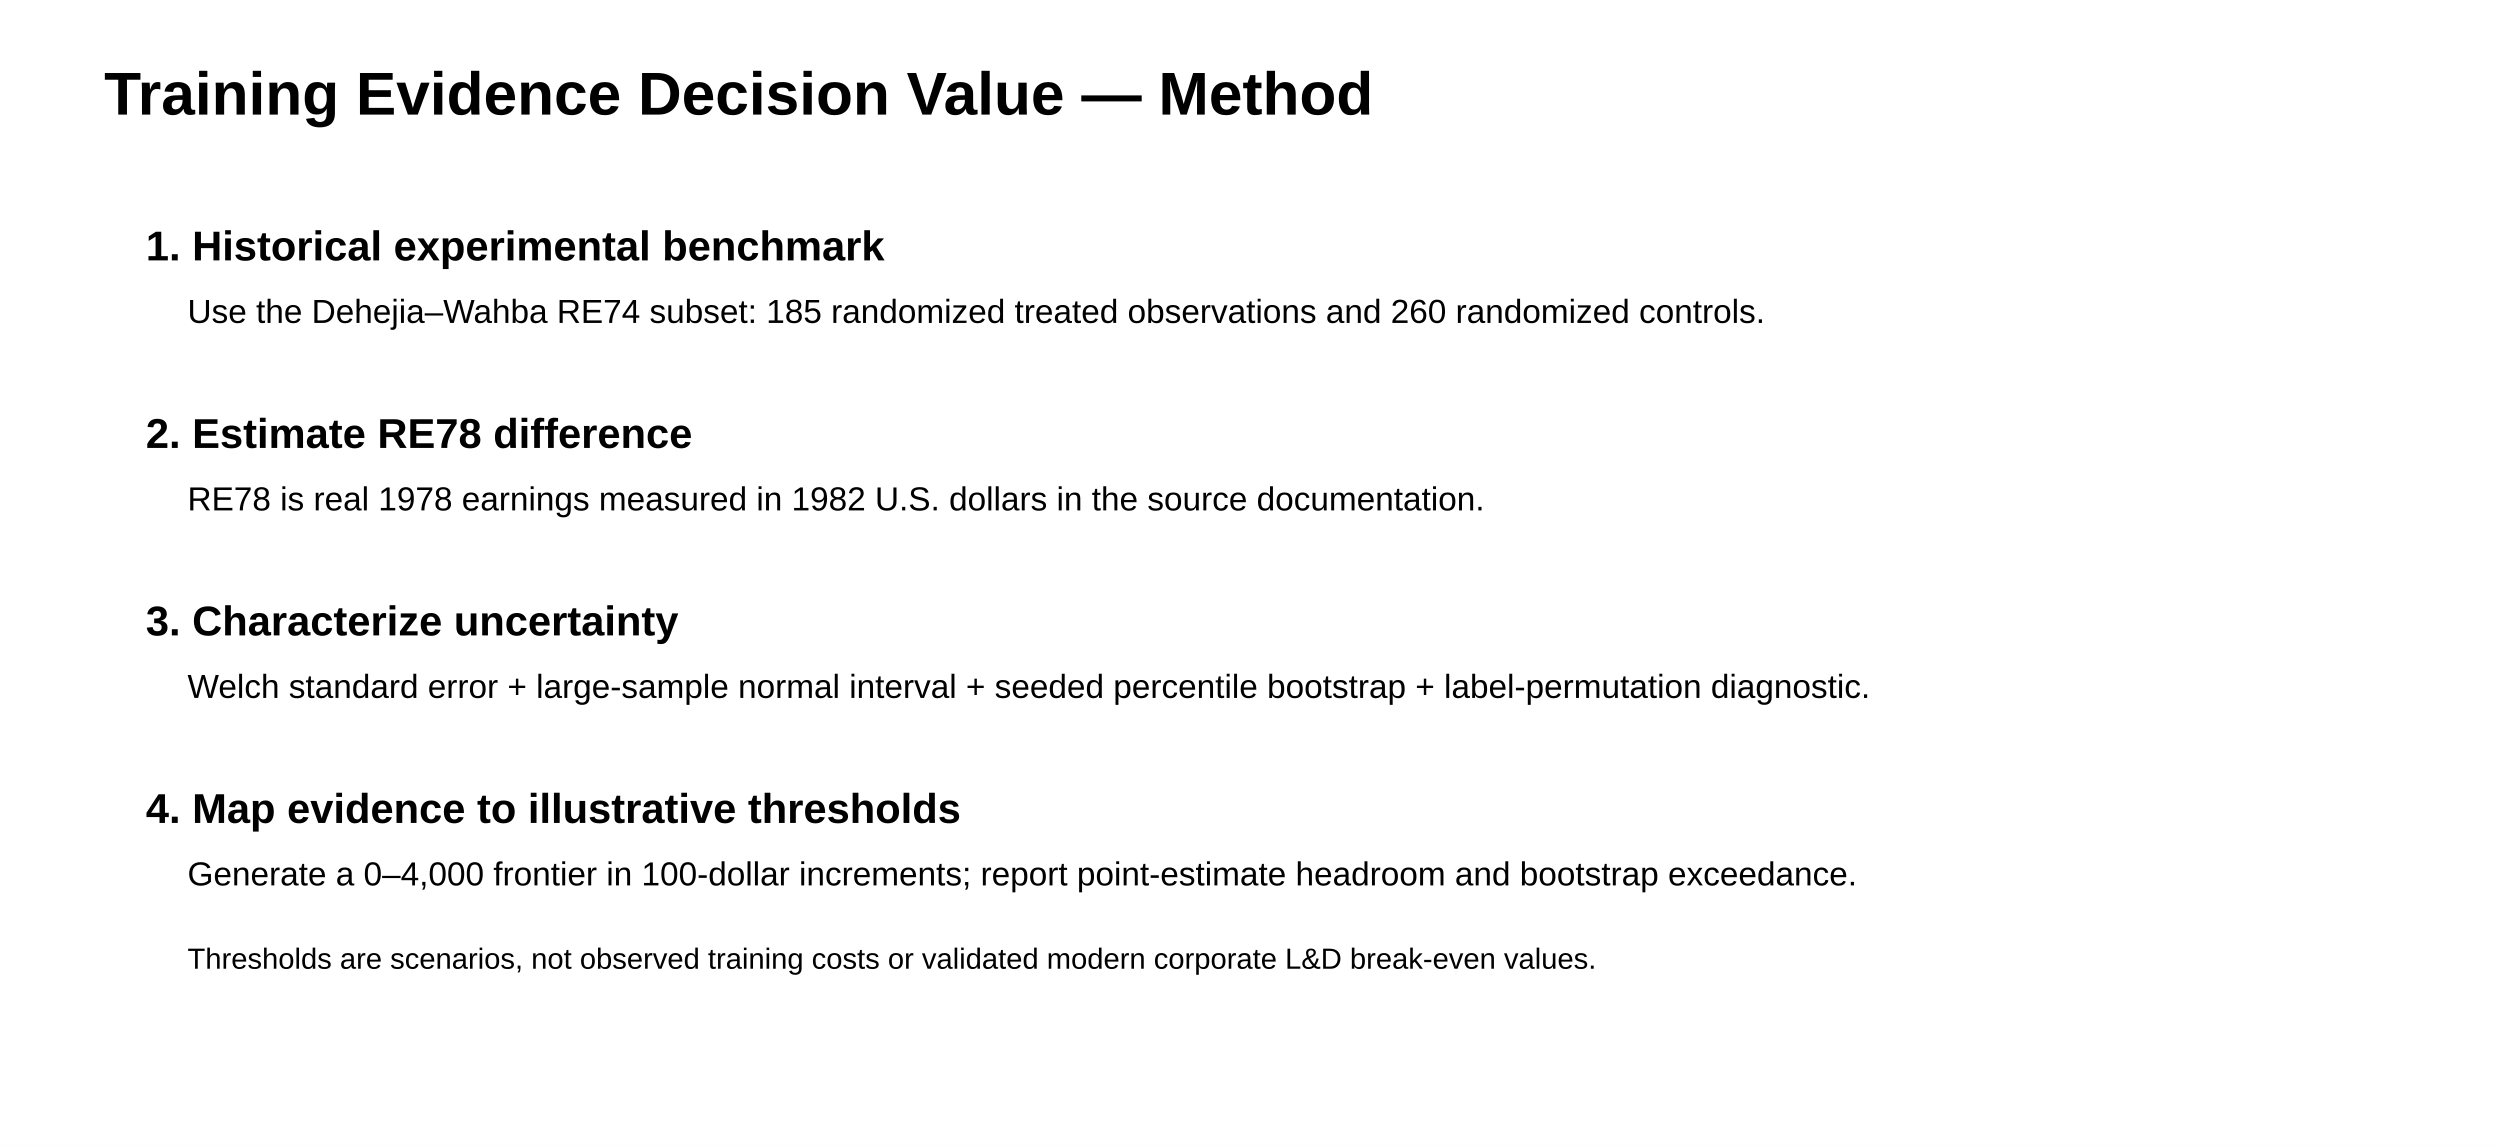
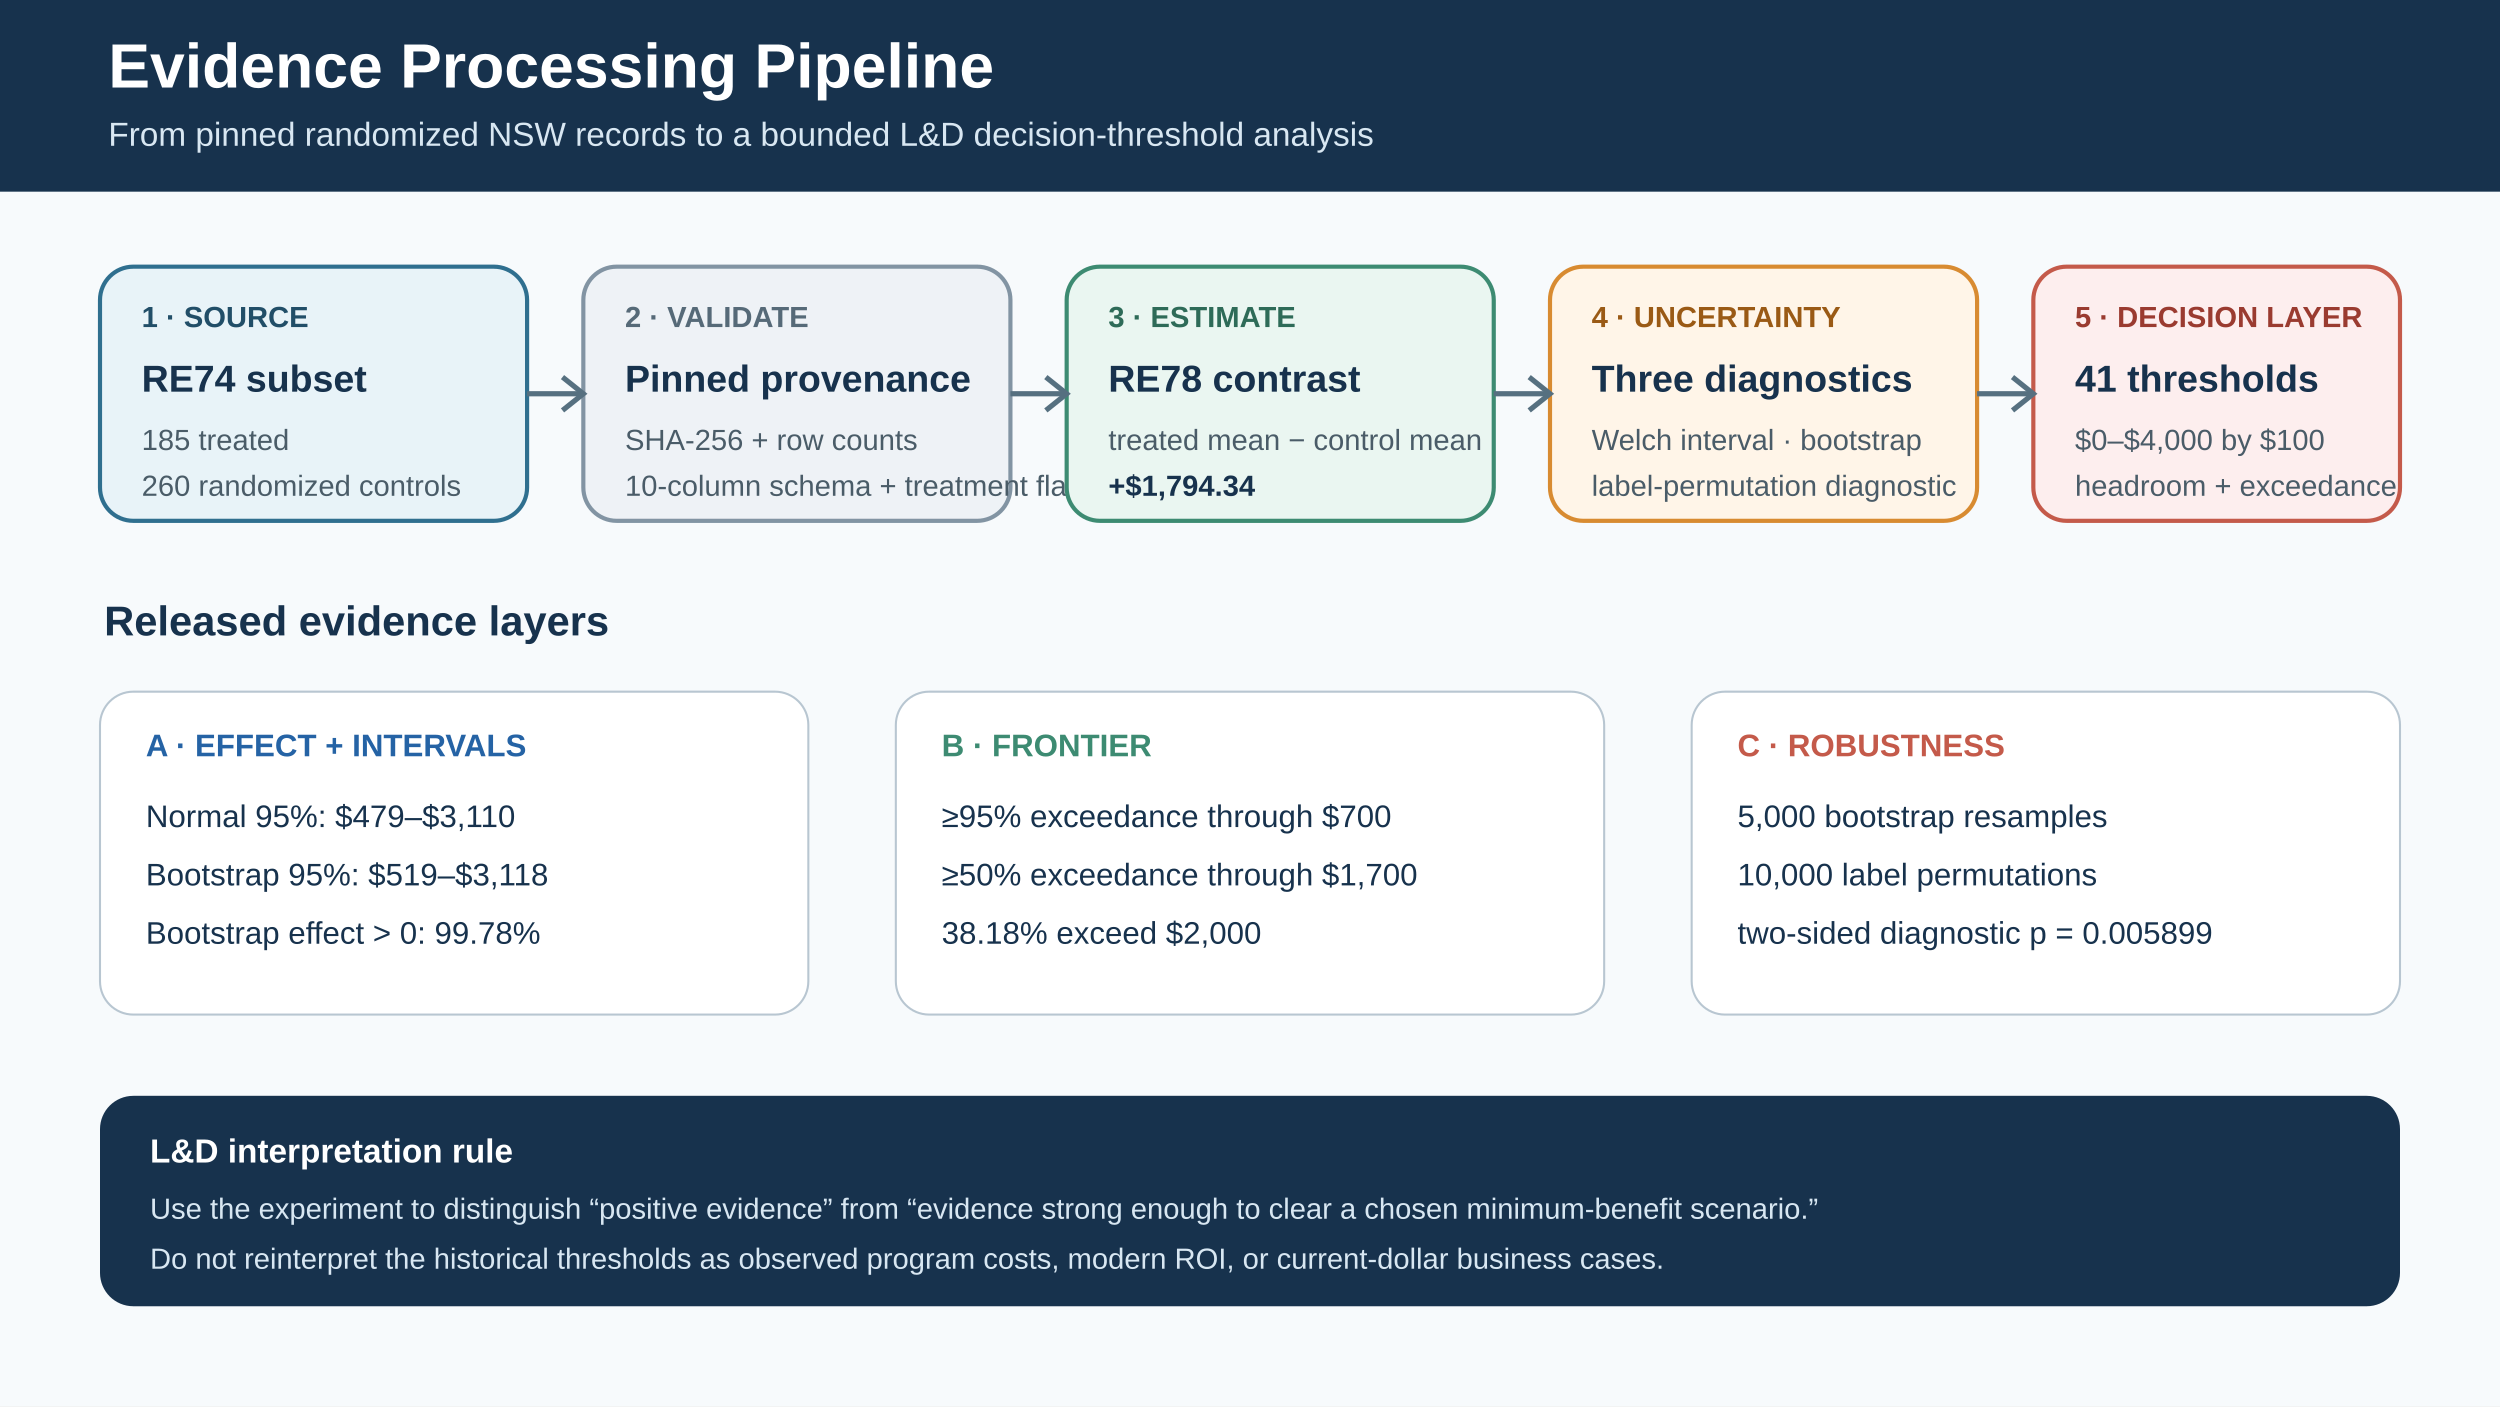
- <svg xmlns="http://www.w3.org/2000/svg" width="1200" height="550" viewBox="0 0 1200 550">
-   <rect width="1200" height="550" fill="white" />
-   <text x="50" y="55" font-family="Arial" font-size="29" font-weight="700">Training Evidence Decision Value — Method</text>
+ <svg xmlns="http://www.w3.org/2000/svg" width="1200" height="675" viewBox="0 0 1200 675">
+   <rect width="1200" height="675" fill="#F7FAFC" />
+   <rect x="0" y="0" width="1200" height="92" fill="#17324D" />
+   <text x="52" y="42" font-family="Arial, sans-serif" font-size="30" font-weight="700" fill="#FFFFFF">Evidence Processing Pipeline</text>
+   <text x="52" y="70" font-family="Arial, sans-serif" font-size="16" fill="#D8E7F2">From pinned randomized NSW records to a bounded L&amp;D decision-threshold analysis</text>
  <g font-family="Arial">
-     <text x="70" y="125" font-size="20" font-weight="700">1. Historical experimental benchmark</text>
-     <text x="90" y="155" font-size="16">Use the Dehejia–Wahba RE74 subset: 185 randomized treated observations and 260 randomized controls.</text>
-     <text x="70" y="215" font-size="20" font-weight="700">2. Estimate RE78 difference</text>
-     <text x="90" y="245" font-size="16">RE78 is real 1978 earnings measured in 1982 U.S. dollars in the source documentation.</text>
-     <text x="70" y="305" font-size="20" font-weight="700">3. Characterize uncertainty</text>
-     <text x="90" y="335" font-size="16">Welch standard error + large-sample normal interval + seeded percentile bootstrap + label-permutation diagnostic.</text>
-     <text x="70" y="395" font-size="20" font-weight="700">4. Map evidence to illustrative thresholds</text>
-     <text x="90" y="425" font-size="16">Generate a 0–4,000 frontier in 100-dollar increments; report point-estimate headroom and bootstrap exceedance.</text>
-     <text x="90" y="465" font-size="14">Thresholds are scenarios, not observed training costs or validated modern corporate L&amp;D break-even values.</text>
+     <rect x="48" y="128" width="205" height="122" rx="16" fill="#E8F3F8" stroke="#2F6F8F" stroke-width="2" />
+     <text x="68" y="157" font-size="14" font-weight="700" fill="#214E68">1 · SOURCE</text>
+     <text x="68" y="188" font-size="18" font-weight="700" fill="#17324D">RE74 subset</text>
+     <text x="68" y="216" font-size="14" fill="#4A5C68">185 treated</text>
+     <text x="68" y="238" font-size="14" fill="#4A5C68">260 randomized controls</text>
+     <rect x="280" y="128" width="205" height="122" rx="16" fill="#EEF2F6" stroke="#8294A3" stroke-width="2" />
+     <text x="300" y="157" font-size="14" font-weight="700" fill="#566A78">2 · VALIDATE</text>
+     <text x="300" y="188" font-size="18" font-weight="700" fill="#17324D">Pinned provenance</text>
+     <text x="300" y="216" font-size="14" fill="#4A5C68">SHA-256 + row counts</text>
+     <text x="300" y="238" font-size="14" fill="#4A5C68">10-column schema + treatment flags</text>
+     <rect x="512" y="128" width="205" height="122" rx="16" fill="#EAF6F1" stroke="#3D8B72" stroke-width="2" />
+     <text x="532" y="157" font-size="14" font-weight="700" fill="#2E6B58">3 · ESTIMATE</text>
+     <text x="532" y="188" font-size="18" font-weight="700" fill="#17324D">RE78 contrast</text>
+     <text x="532" y="216" font-size="14" fill="#4A5C68">treated mean − control mean</text>
+     <text x="532" y="238" font-size="14" font-weight="700" fill="#17324D">+$1,794.34</text>
+     <rect x="744" y="128" width="205" height="122" rx="16" fill="#FFF5E8" stroke="#D88B31" stroke-width="2" />
+     <text x="764" y="157" font-size="14" font-weight="700" fill="#9A5A15">4 · UNCERTAINTY</text>
+     <text x="764" y="188" font-size="18" font-weight="700" fill="#17324D">Three diagnostics</text>
+     <text x="764" y="216" font-size="14" fill="#4A5C68">Welch interval · bootstrap</text>
+     <text x="764" y="238" font-size="14" fill="#4A5C68">label-permutation diagnostic</text>
+     <rect x="976" y="128" width="176" height="122" rx="16" fill="#FDEEEE" stroke="#C45A4A" stroke-width="2" />
+     <text x="996" y="157" font-size="14" font-weight="700" fill="#9A3B30">5 · DECISION LAYER</text>
+     <text x="996" y="188" font-size="18" font-weight="700" fill="#17324D">41 thresholds</text>
+     <text x="996" y="216" font-size="14" fill="#4A5C68">$0–$4,000 by $100</text>
+     <text x="996" y="238" font-size="14" fill="#4A5C68">headroom + exceedance</text>
+     <g stroke="#567080" stroke-width="2.5" fill="none">
+       <line x1="253" y1="189" x2="280" y2="189" />
+       <polyline points="270,181 280,189 270,197" />
+       <line x1="485" y1="189" x2="512" y2="189" />
+       <polyline points="502,181 512,189 502,197" />
+       <line x1="717" y1="189" x2="744" y2="189" />
+       <polyline points="734,181 744,189 734,197" />
+       <line x1="949" y1="189" x2="976" y2="189" />
+       <polyline points="966,181 976,189 966,197" />
+     </g>
+     <text x="50" y="305" font-size="20" font-weight="700" fill="#17324D">Released evidence layers</text>
+     <rect x="48" y="332" width="340" height="155" rx="16" fill="#FFFFFF" stroke="#B8C6D1" />
+     <text x="70" y="363" font-size="15" font-weight="700" fill="#2563A5">A · EFFECT + INTERVALS</text>
+     <text x="70" y="397" font-size="15" fill="#17324D">Normal 95%: $479–$3,110</text>
+     <text x="70" y="425" font-size="15" fill="#17324D">Bootstrap 95%: $519–$3,118</text>
+     <text x="70" y="453" font-size="15" fill="#17324D">Bootstrap effect &gt; 0: 99.78%</text>
+     <rect x="430" y="332" width="340" height="155" rx="16" fill="#FFFFFF" stroke="#B8C6D1" />
+     <text x="452" y="363" font-size="15" font-weight="700" fill="#3D8B72">B · FRONTIER</text>
+     <text x="452" y="397" font-size="15" fill="#17324D">≥95% exceedance through $700</text>
+     <text x="452" y="425" font-size="15" fill="#17324D">≥50% exceedance through $1,700</text>
+     <text x="452" y="453" font-size="15" fill="#17324D">38.18% exceed $2,000</text>
+     <rect x="812" y="332" width="340" height="155" rx="16" fill="#FFFFFF" stroke="#B8C6D1" />
+     <text x="834" y="363" font-size="15" font-weight="700" fill="#C45A4A">C · ROBUSTNESS</text>
+     <text x="834" y="397" font-size="15" fill="#17324D">5,000 bootstrap resamples</text>
+     <text x="834" y="425" font-size="15" fill="#17324D">10,000 label permutations</text>
+     <text x="834" y="453" font-size="15" fill="#17324D">two-sided diagnostic p = 0.005899</text>
+     <rect x="48" y="526" width="1104" height="101" rx="16" fill="#17324D" />
+     <text x="72" y="558" font-size="16" font-weight="700" fill="#FFFFFF">L&amp;D interpretation rule</text>
+     <text x="72" y="585" font-size="14" fill="#D8E7F2">Use the experiment to distinguish “positive evidence” from “evidence strong enough to clear a chosen minimum-benefit scenario.”</text>
+     <text x="72" y="609" font-size="14" fill="#D8E7F2">Do not reinterpret the historical thresholds as observed program costs, modern ROI, or current-dollar business cases.</text>
  </g>
</svg>
